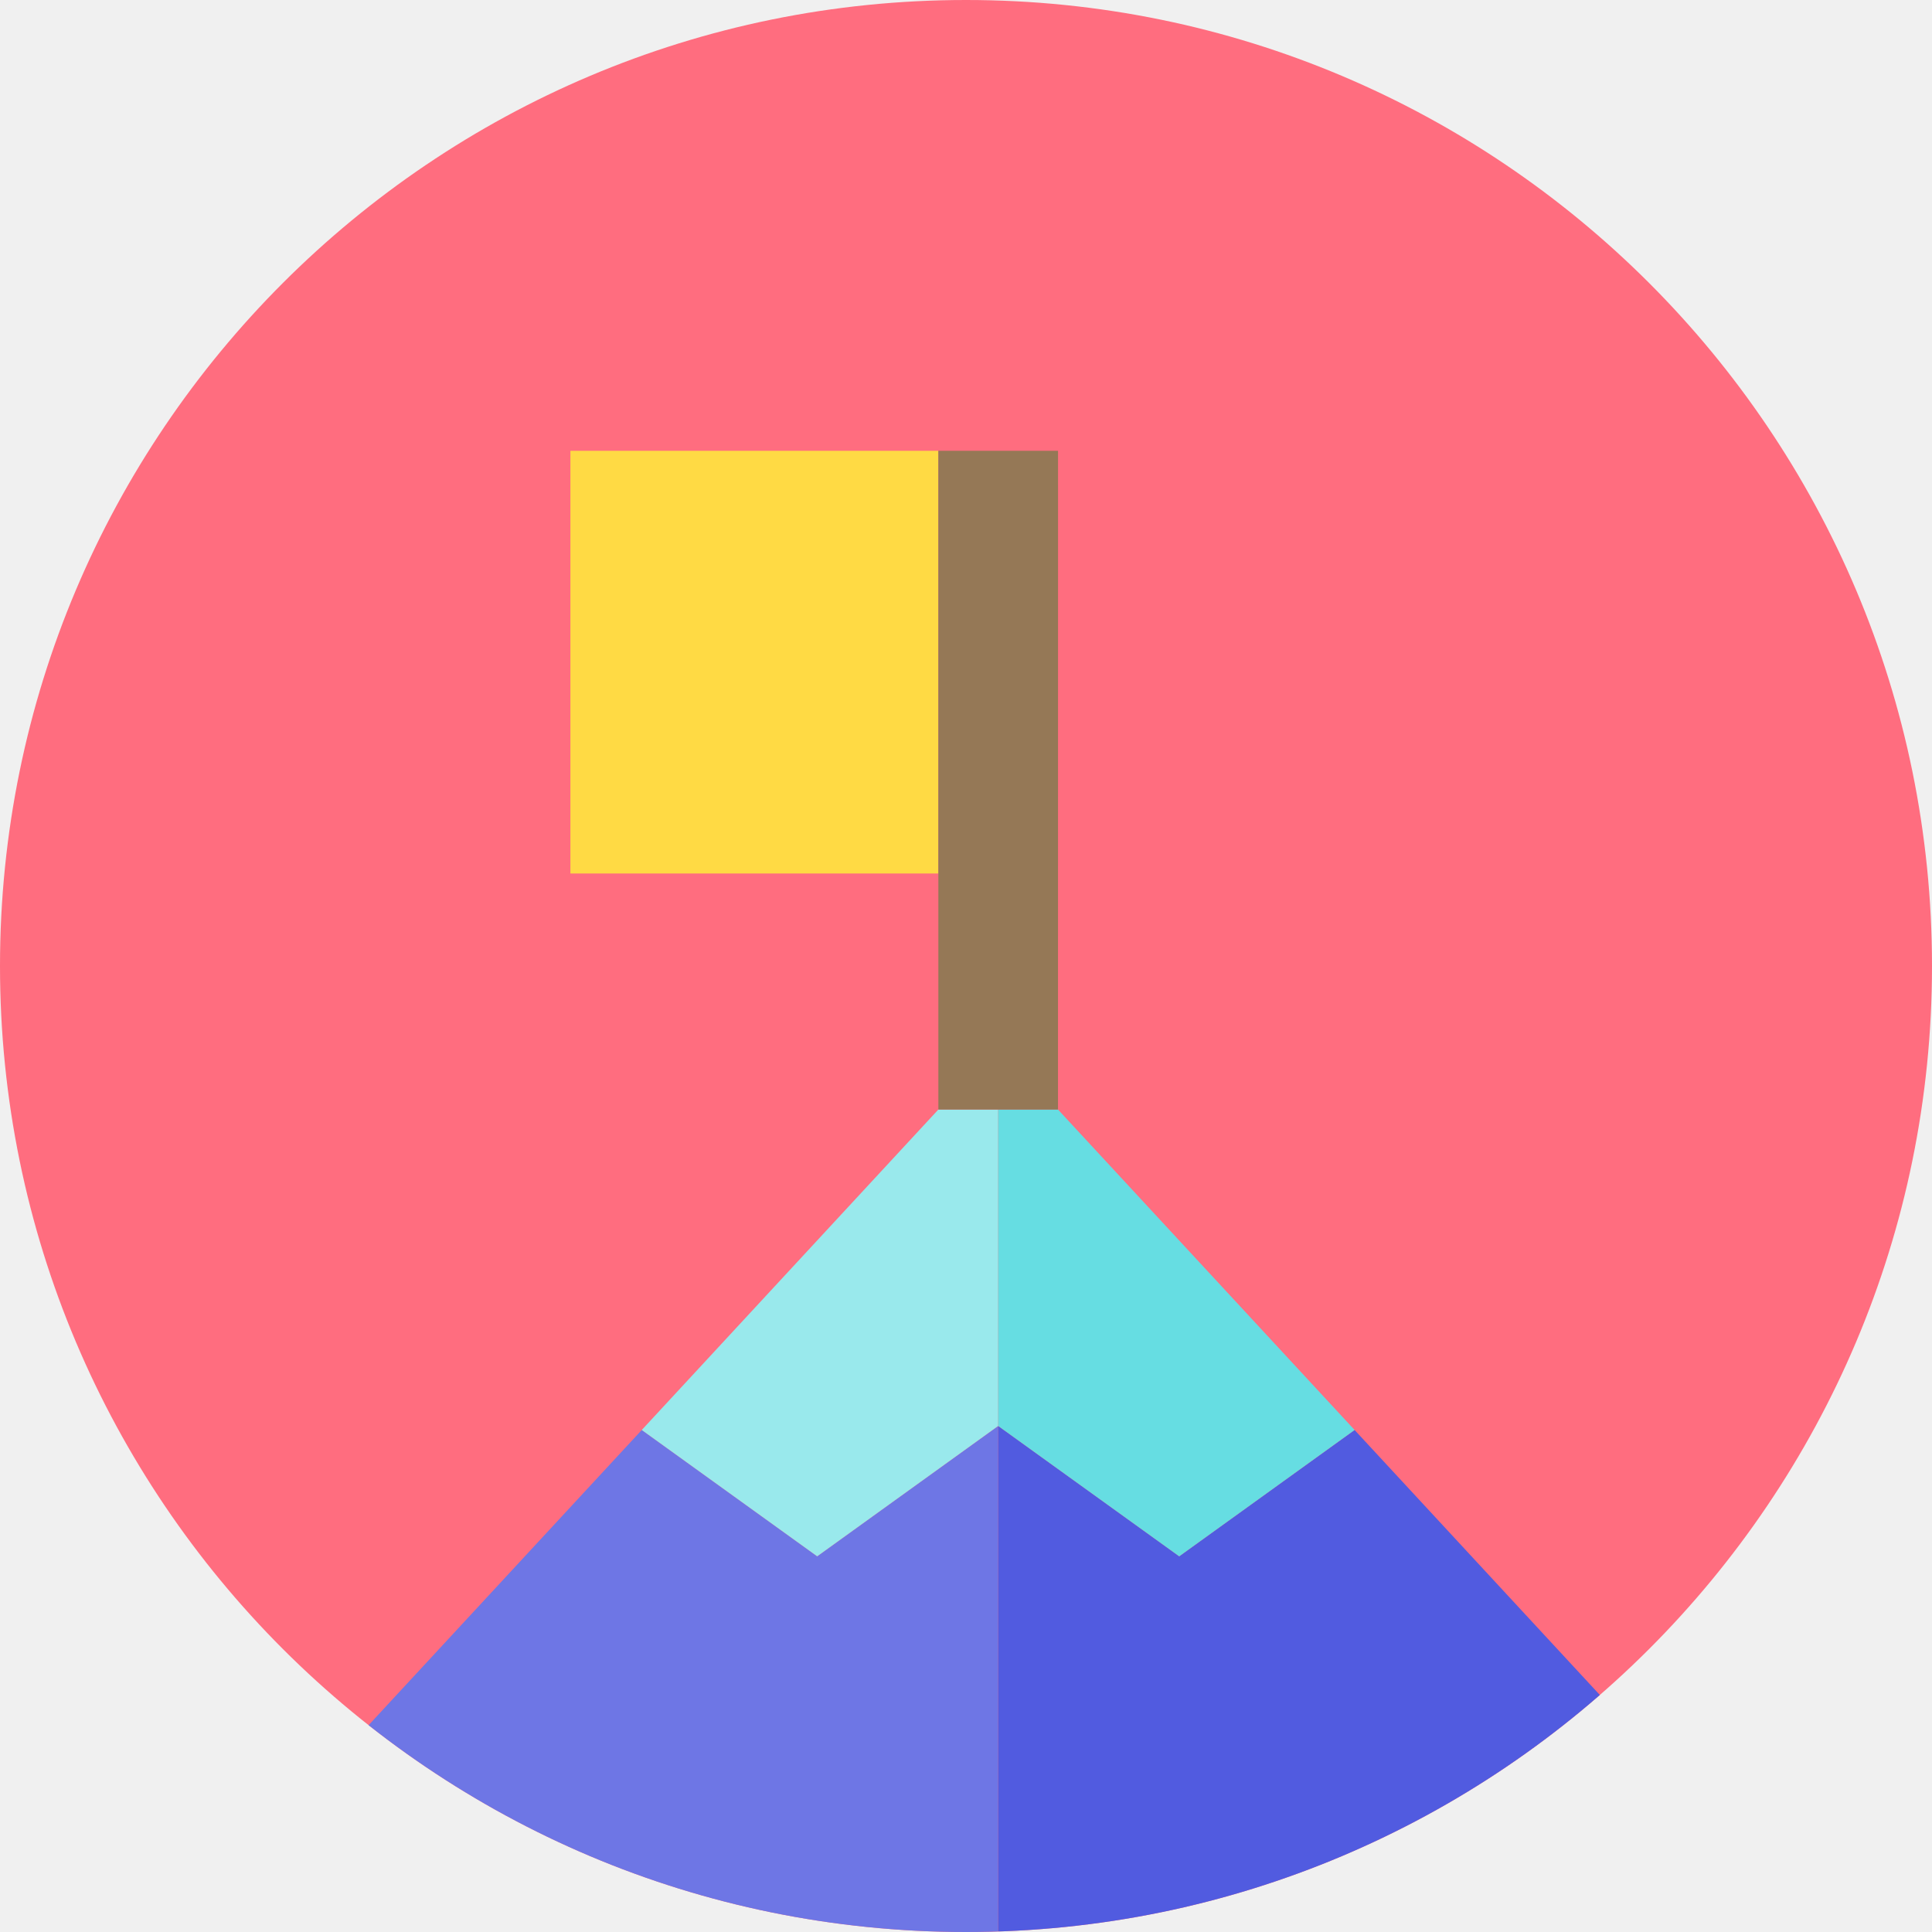
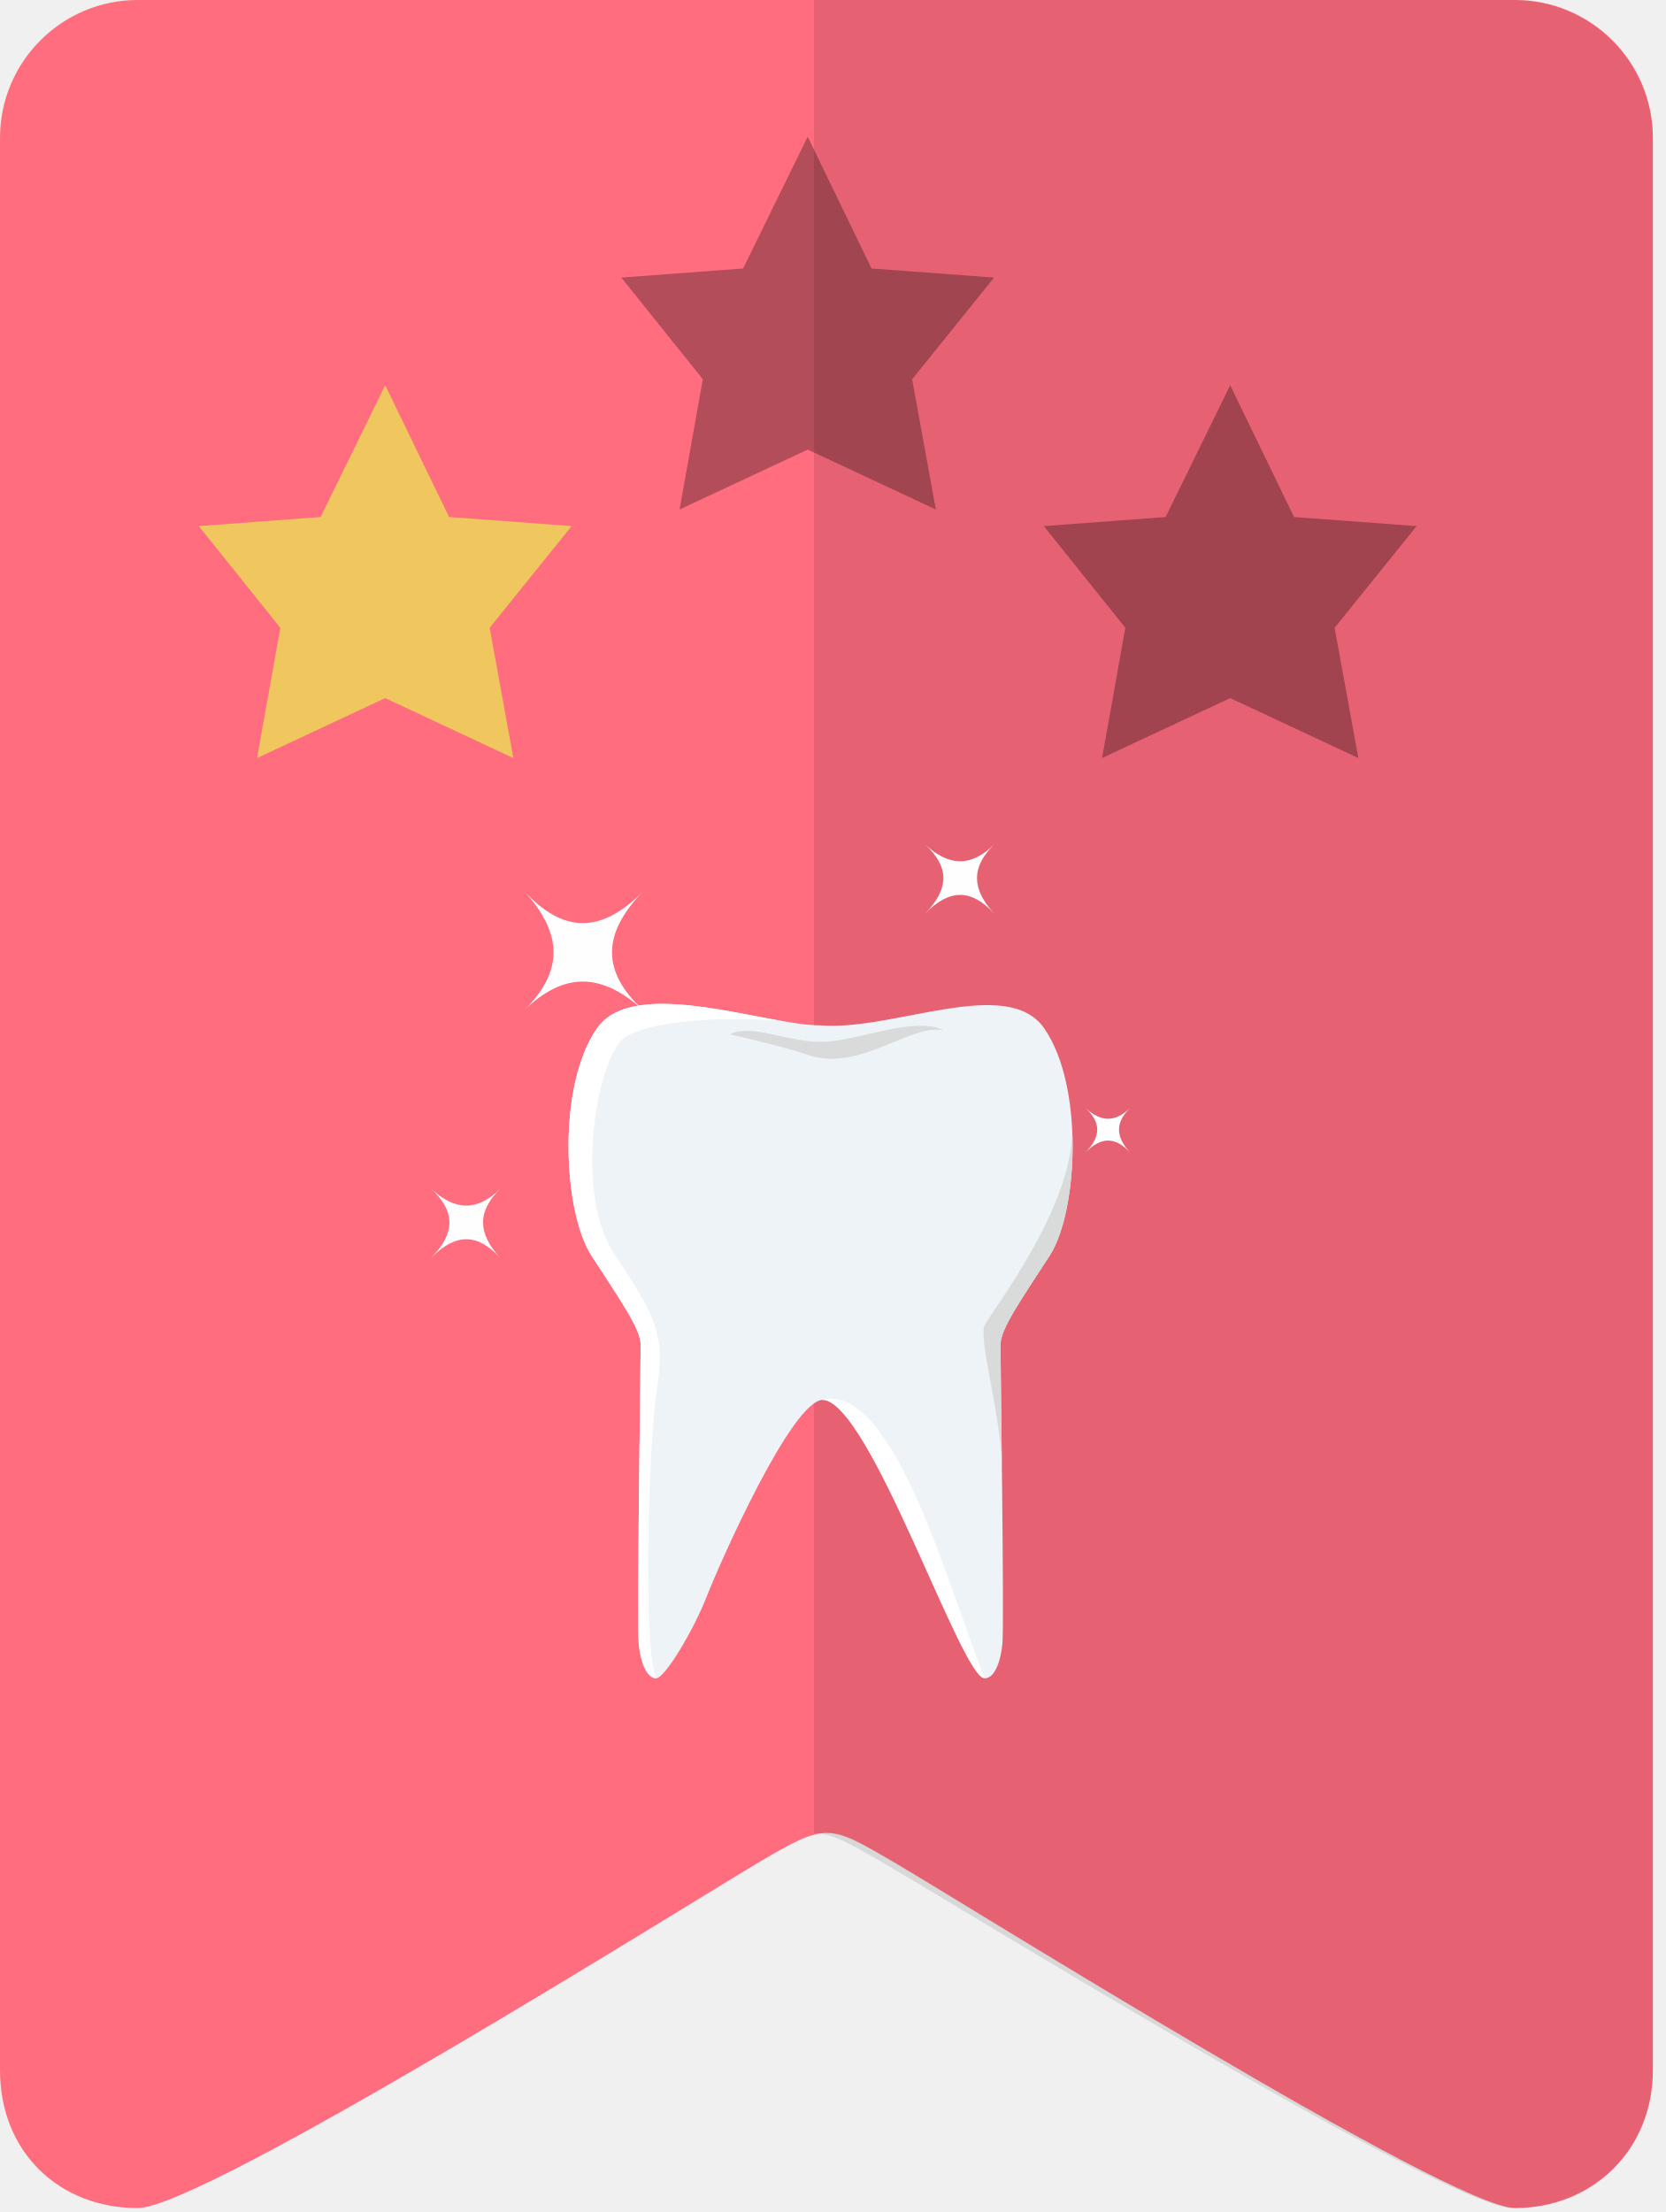
- <svg xmlns="http://www.w3.org/2000/svg" xmlns:xlink="http://www.w3.org/1999/xlink" width="134px" height="134px" viewBox="0 0 134 134" version="1.1">
-   <defs>
-     <rect id="path-1" x="0" y="0" width="134" height="134" rx="67" />
-   </defs>
+ <svg xmlns="http://www.w3.org/2000/svg" width="134px" height="178px" viewBox="0 0 134 178" version="1.1">
+   <defs />
  <g id="Zilla-Slab/Lato" stroke="none" stroke-width="1" fill="none" fill-rule="evenodd">
-     <g id="⟶-Congrats" transform="translate(-121, -144)">
-       <g id="Badge" transform="translate(121, 144)">
-         <g id="002-medal-copy-3">
-           <mask id="mask-2" fill="white">
-             <use xlink:href="#path-1" />
-           </mask>
-           <use id="Mask" fill="#FF6D7F" xlink:href="#path-1" />
-           <g id="003-achievement" mask="url(#mask-2)" fill-rule="nonzero">
-             <g transform="translate(17.86667, 31.26667)">
-               <rect id="Rectangle-path" fill="#FFDA44" x="21.696" y="0" width="25.519" height="29.317" />
-               <polygon id="Shape" fill="#6E76E5" points="38.812 76.676 26.646 67.914 0 96.706 0 102.733 51.365 102.733 51.365 67.634" />
-               <polygon id="Shape" fill="#515BE0" points="76.085 67.914 63.921 76.676 51.365 67.634 51.365 102.733 102.733 102.733 102.733 96.706" />
-               <path d="M76.085,67.914 L55.514,45.689 L76.085,67.914 Z" id="Shape" fill="#99E9EC" />
-               <polygon id="Shape" fill="#99E9EC" points="51.365 67.634 51.365 45.689 47.216 45.689 26.646 67.914 38.812 76.676" />
-               <polygon id="Shape" fill="#99E9EC" points="51.365 67.634 63.921 76.676 76.085 67.914 63.921 76.676" />
-               <polygon id="Shape" fill="#66DDE2" points="51.365 45.689 51.365 67.634 63.921 76.676 76.085 67.914 55.514 45.689" />
-               <path d="M55.514,45.689 C55.518,45.689 55.518,0 55.518,0 L47.216,0 L47.216,45.689 L55.514,45.689 Z" id="Shape" fill="#957856" />
-             </g>
+     <g id="⟶-Congrats" transform="translate(-121, -74)" fill-rule="nonzero">
+       <g id="bookmark" transform="translate(121, 74)">
+         <path d="M11.085,0 L121.93,0 C128.049,0 133.015,4.97 133.015,11.105 L133.015,166.578 C133.015,173.058 128.132,177.684 121.93,177.684 C116.742,177.684 77.426,153.058 72.05,149.921 C66.668,146.784 66.585,146.601 60.965,149.921 C55.345,153.258 16.372,177.684 11.085,177.684 C4.805,177.684 0,173.225 0,166.578 L0,11.105 C0.001,4.97 4.967,0 11.085,0 Z" id="Shape" fill="#FF6D7F" />
+         <path d="M121.75,0 L65.5,0 L65.5,147.519 C66.951,147.508 68.341,148.33 71.125,149.935 C76.559,153.061 116.176,177.506 121.66,177.684 L121.925,177.684 C128.135,177.595 133,173.014 133,166.594 L133,11.106 C133.001,4.97 127.96,0 121.75,0 Z" id="Shape" fill-opacity="0.1" fill="#000000" />
+         <path d="M46,42.335 L36.139,41.605 L30.999,31 L25.801,41.605 L16,42.335 L22.56,50.52 L20.686,61 L30.999,56.177 L41.312,61 L39.404,50.52 C39.404,50.521 46,42.335 46,42.335 Z" id="Shape" fill="#EFC75E" />
+         <path d="M80,22.335 L70.139,21.605 L64.999,11 L59.801,21.605 L50,22.335 L56.56,30.52 L54.686,41 L64.999,36.177 L75.312,41 L73.404,30.52 C73.404,30.521 80,22.335 80,22.335 Z" id="Shape" fill-opacity="0.3" fill="#000000" />
+         <path d="M114,42.335 L104.139,41.605 L98.999,31 L93.801,41.605 L84,42.335 L90.56,50.52 L88.686,61 L98.999,56.177 L109.312,61 L107.404,50.52 C107.404,50.521 114,42.335 114,42.335 Z" id="Shape" fill-opacity="0.301" fill="#000000" />
+         <g id="tooth" transform="translate(33, 66)">
+           <path d="M33.035,16.509 C28.717,16.547 18.05,12.461 15.057,16.727 C11.79,21.383 12.334,31.538 14.59,35.03 C16.846,38.523 18.557,40.916 18.557,42.21 C18.557,43.503 18.246,64.653 18.402,66.27 C18.557,67.887 19.102,69.051 19.802,69.051 C20.502,69.051 22.791,65.235 23.88,62.453 C24.969,59.673 30.744,46.643 33.233,46.643 C38.152,46.643 45.858,69.051 46.267,69.051 C46.967,69.051 47.512,67.887 47.667,66.27 C47.823,64.653 47.512,43.503 47.512,42.21 C47.512,40.916 49.223,38.523 51.479,35.031 C53.735,31.538 54.279,21.383 51.012,16.727 C48.019,12.461 38.83,17 33.034,16.509 L33.035,16.509 L33.035,16.509 Z" id="Shape" fill="#EEF3F7" />
+           <g id="Group" transform="translate(12.60938, 14.73047)" fill="#FFFFFF">
+             <path d="M17.399,1.444 C13.073,1.025 7.083,1.329 4.783,2.672 C2.484,4.014 0.501,15.094 3.769,20.074 C7.036,25.054 7.97,26.542 7.269,30.939 C6.569,35.337 6.105,51.894 7.193,54.32 C6.493,54.32 5.948,53.156 5.793,51.539 C5.637,49.922 5.948,28.772 5.948,27.479 C5.948,26.185 4.237,23.792 1.981,20.3 C-0.275,16.807 -0.819,6.653 2.448,1.996 C4.876,-1.465 12.358,0.573 17.4,1.443 L17.399,1.444 Z" id="Shape" />
+             <path d="M33.658,54.32 C30.933,47.897 26.463,30.465 20.543,31.916 C24.375,31.916 31.842,54.636 33.658,54.32 Z" id="Shape" />
+           </g>
+           <g id="Group" transform="translate(25.61719, 16.48828)" fill="#D9DADA">
+             <path d="M22.009,35.585 C21.955,30.691 21.894,26.289 21.894,25.721 C21.894,24.427 23.606,22.034 25.862,18.541 C27.106,16.616 27.829,12.665 27.68,8.726 C27.426,15.17 21.089,23.108 20.603,24.203 C20.116,25.298 21.967,31.567 22.009,35.581 L22.009,35.584 L22.009,35.585 Z" id="Shape" />
+             <path d="M7.706,1.347 C4.846,1.441 1.774,-0.182 0.131,0.755 C0.131,0.755 4.116,1.619 6.428,2.408 C10.554,3.817 14.637,-0.143 17.318,0.426 C15.025,-0.756 10.469,1.256 7.705,1.346 L7.705,1.347 L7.706,1.347 L7.706,1.347 Z" id="Shape" />
+           </g>
+           <g id="Group" transform="translate(1.535156, 1.898438)" fill="#FEFEFE">
+             <path d="M17.275,13.439 C13.863,10.306 10.811,10.306 7.609,13.439 C10.811,10.306 10.811,7.254 7.609,3.774 C10.811,7.254 13.863,7.254 17.275,3.774 C13.863,7.254 13.863,10.307 17.275,13.439 Z" id="Shape" />
+             <path d="M39.91,0.057 C41.872,1.86 43.627,1.86 45.47,0.057 C43.628,1.86 43.628,3.615 45.47,5.617 C43.628,3.615 41.872,3.615 39.91,5.617 C41.872,3.615 41.872,1.859 39.91,0.057 Z" id="Shape" />
+             <path d="M52.811,21.254 C54.082,22.42 55.218,22.42 56.41,21.254 C55.217,22.42 55.217,23.557 56.41,24.853 C55.217,23.557 54.081,23.557 52.811,24.853 C54.082,23.557 54.082,22.421 52.811,21.254 Z" id="Shape" />
+             <path d="M0.16,27.765 C2.122,29.568 3.878,29.568 5.72,27.765 C3.878,29.568 3.878,31.323 5.72,33.325 C3.878,31.323 2.122,31.323 0.16,33.325 C2.122,31.323 2.122,29.567 0.16,27.765 Z" id="Shape" />
          </g>
        </g>
      </g>
    </g>
  </g>
</svg>
